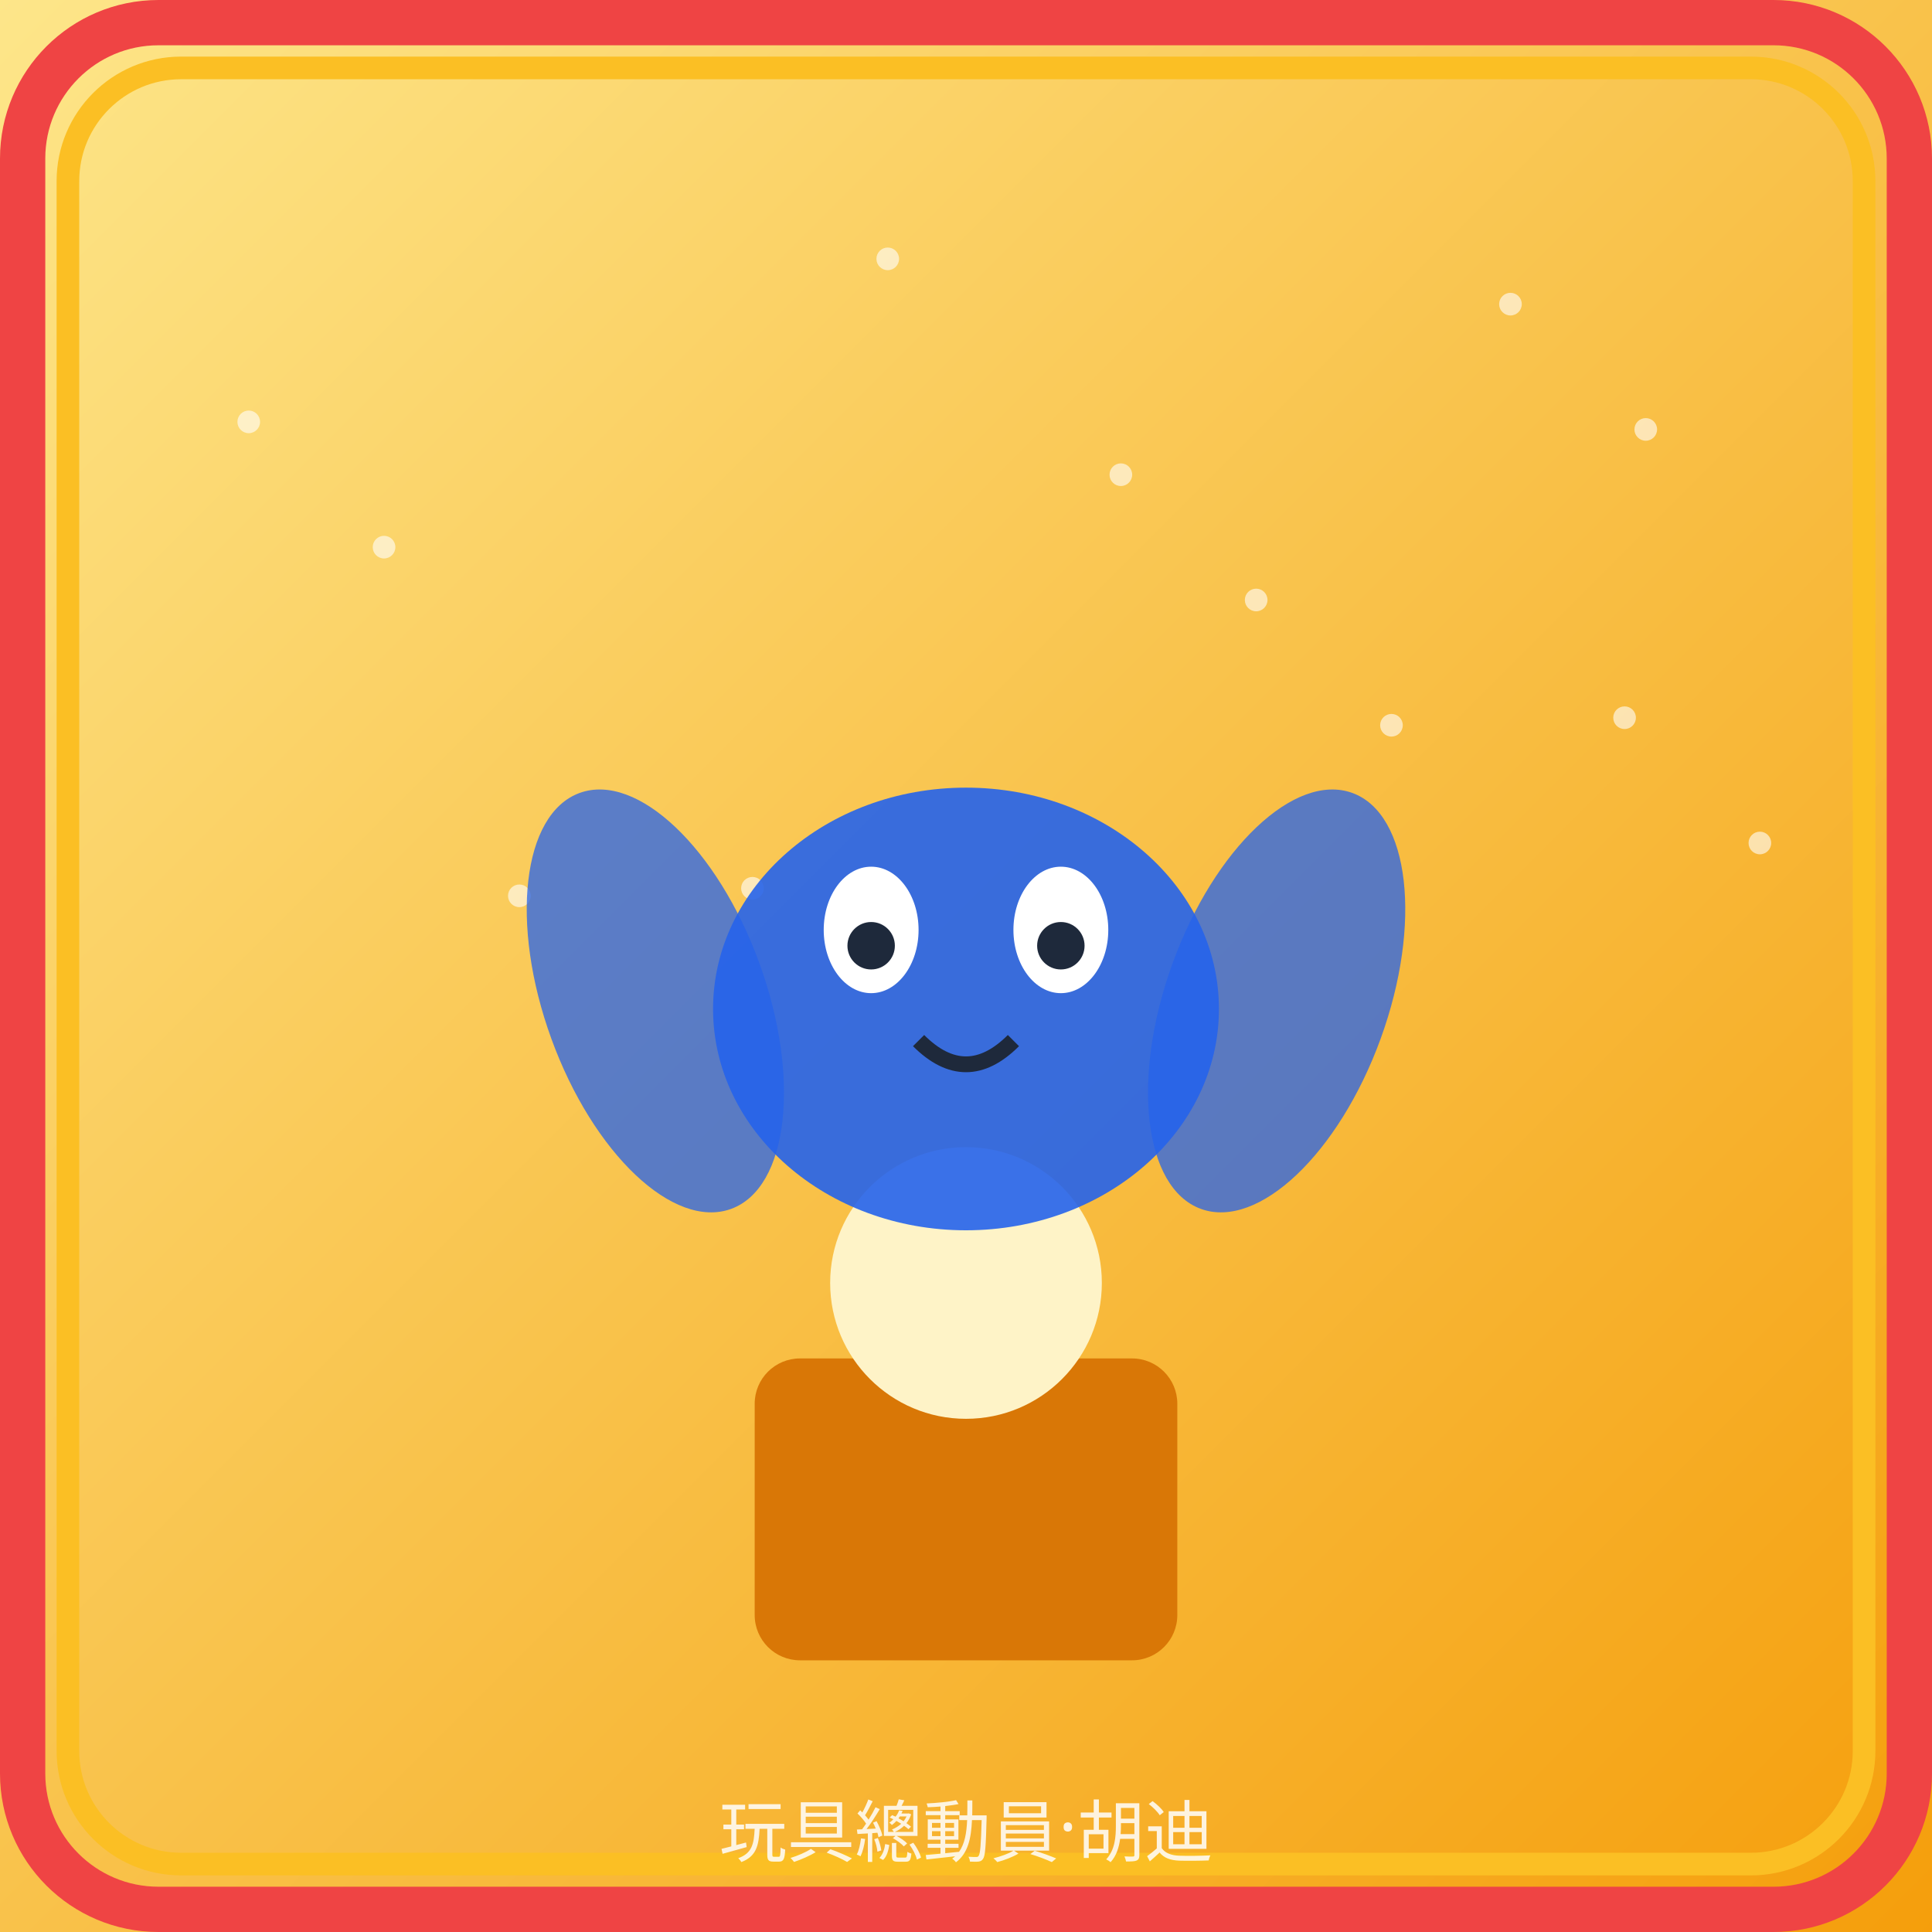
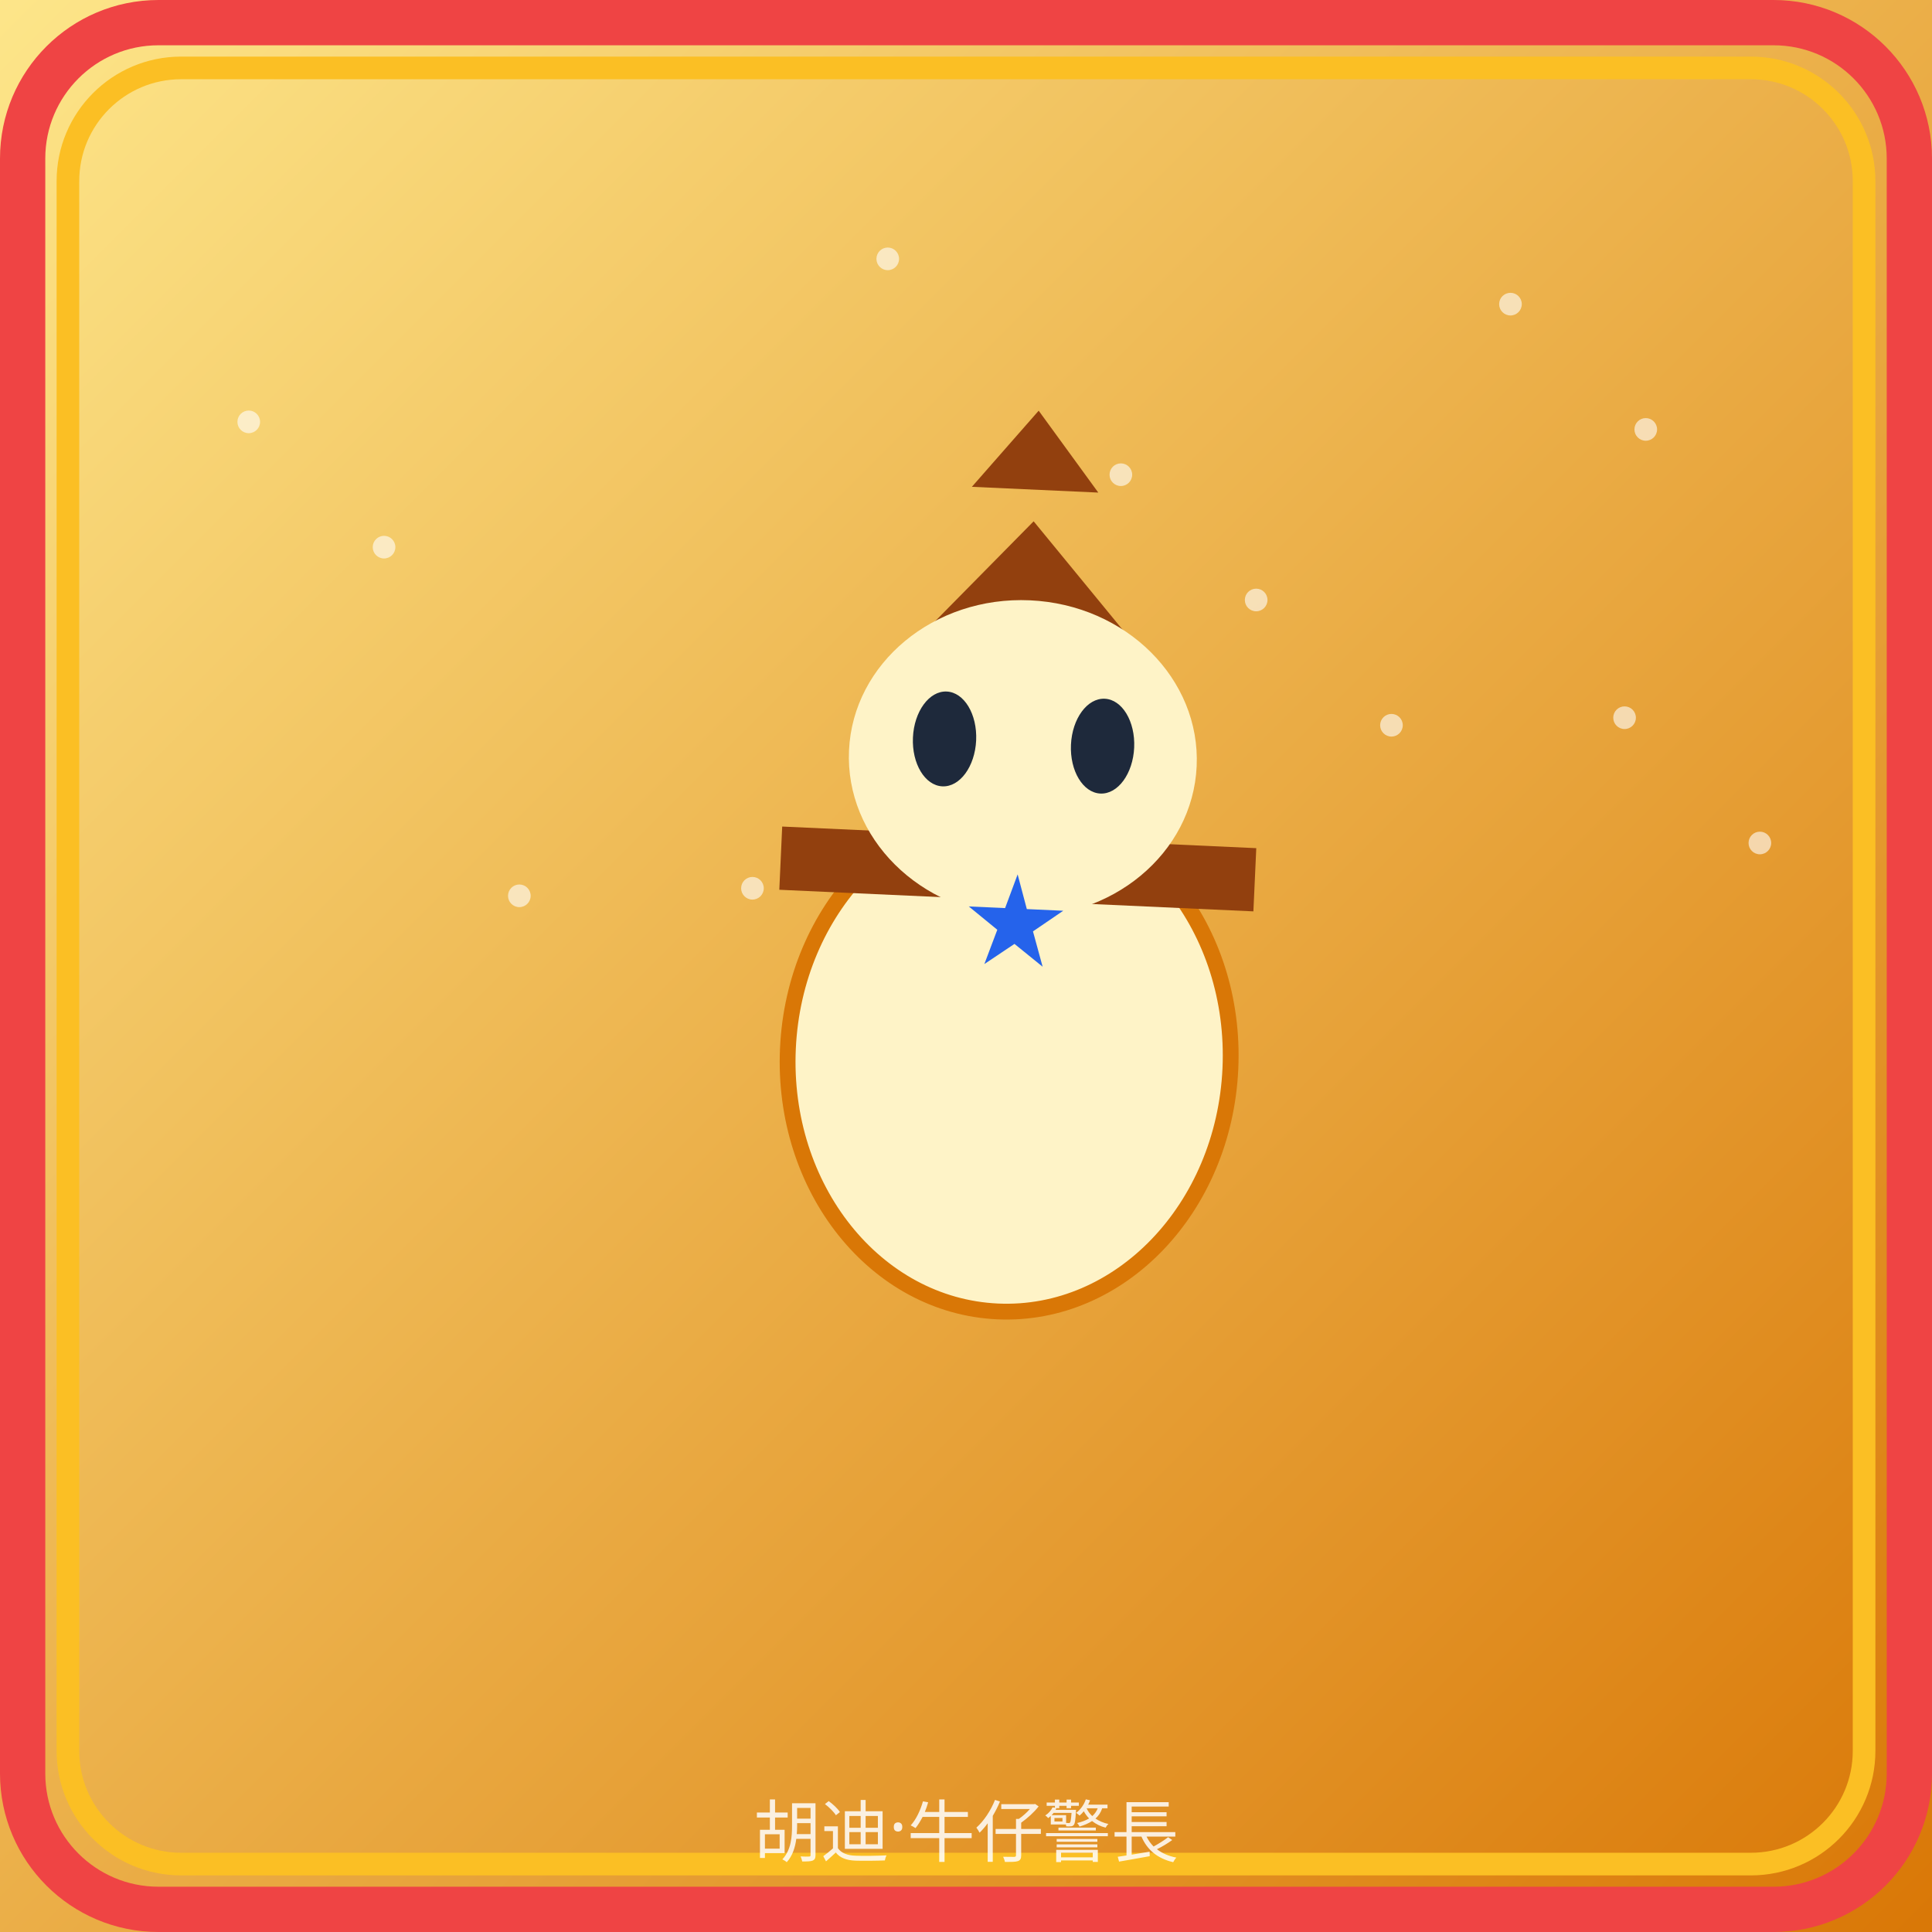
<svg xmlns="http://www.w3.org/2000/svg" viewBox="0 0 256 256" width="256" height="256">
  <defs>
    <linearGradient id="bg" x1="0%" y1="0%" x2="100%" y2="100%">
      <stop offset="0%" stop-color="#fde68a" />
-       <stop offset="100%" stop-color="#f59e0b" />
+       <stop offset="100%" stop-color="#d97706" />
    </linearGradient>
  </defs>
  <rect width="256" height="256" fill="url(#bg)" />
  <circle cx="184.376" cy="96.1" r="1.5" fill="#fff" opacity="0.6" />
  <circle cx="68.816" cy="118.7" r="1.5" fill="#fff" opacity="0.6" />
  <circle cx="233.192" cy="111.7" r="1.5" fill="#fff" opacity="0.6" />
  <circle cx="117.632" cy="34.3" r="1.5" fill="#fff" opacity="0.6" />
  <circle cx="218.072" cy="56.9" r="1.5" fill="#fff" opacity="0.6" />
  <circle cx="166.448" cy="79.5" r="1.5" fill="#fff" opacity="0.6" />
  <circle cx="50.888" cy="72.5" r="1.5" fill="#fff" opacity="0.6" />
  <circle cx="215.264" cy="95.1" r="1.5" fill="#fff" opacity="0.6" />
  <circle cx="99.704" cy="117.7" r="1.5" fill="#fff" opacity="0.6" />
  <circle cx="200.144" cy="40.3" r="1.5" fill="#fff" opacity="0.6" />
  <circle cx="148.52" cy="62.9" r="1.5" fill="#fff" opacity="0.6" />
  <circle cx="32.96" cy="55.9" r="1.5" fill="#fff" opacity="0.6" />
-   <rect x="100" y="180" width="56" height="40" rx="6" fill="#d97706" />
-   <circle cx="128" cy="170" r="18" fill="#fef3c7" />
-   <g transform="translate(128,123.22) scale(1.0474)">
-     <ellipse cx="0" cy="10" rx="32" ry="28" fill="#2563eb" opacity="0.9" />
-     <ellipse cx="-40" cy="-5" rx="14" ry="28" fill="#2563eb" opacity="0.75" transform="rotate(-20)" />
-     <ellipse cx="40" cy="-5" rx="14" ry="28" fill="#2563eb" opacity="0.75" transform="rotate(20)" />
-     <ellipse cx="-12" cy="0" rx="6" ry="8" fill="#fff" />
-     <ellipse cx="12" cy="0" rx="6" ry="8" fill="#fff" />
-     <circle cx="-12" cy="2" r="3" fill="#1e293b" />
-     <circle cx="12" cy="2" r="3" fill="#1e293b" />
-     <path d="M-6 14 Q0 20 6 14" fill="none" stroke="#1e293b" stroke-width="2" />
+   <g transform="translate(134.672,119.33) rotate(2.61) scale(1.04805)">
+     <ellipse cx="0" cy="20" rx="28" ry="32" fill="#fef3c7" stroke="#d97706" stroke-width="2" />
+     <rect x="-30" y="-8" width="60" height="8" fill="#92400e" />
+     <polygon points="0,-48 -18,-28 18,-28" fill="#92400e" />
+     <ellipse cx="0" cy="-18" rx="22" ry="20" fill="#fef3c7" />
+     <polygon points="-8,-52 0,-62 8,-52" fill="#92400e" />
+     <text x="0" y="8" text-anchor="middle" font-size="16" fill="#2563eb">★</text>
+     <ellipse cx="-10" cy="-20" rx="4" ry="6" fill="#1e293b" />
+     <ellipse cx="10" cy="-20" rx="4" ry="6" fill="#1e293b" />
  </g>
  <rect x="3" y="3" width="250" height="250" rx="18" fill="none" stroke="#ef4444" stroke-width="6" />
  <rect x="9" y="9" width="238" height="238" rx="15" fill="none" stroke="#fbbf24" stroke-width="3" />
-   <text x="128" y="246" text-anchor="middle" font-family="Segoe UI,sans-serif" font-size="9" fill="#fff" opacity="0.85">玩具總動員·胡迪</text>
+   <text x="128" y="246" text-anchor="middle" font-family="Segoe UI,sans-serif" font-size="9" fill="#fff" opacity="0.85">胡迪·牛仔警長</text>
</svg>
